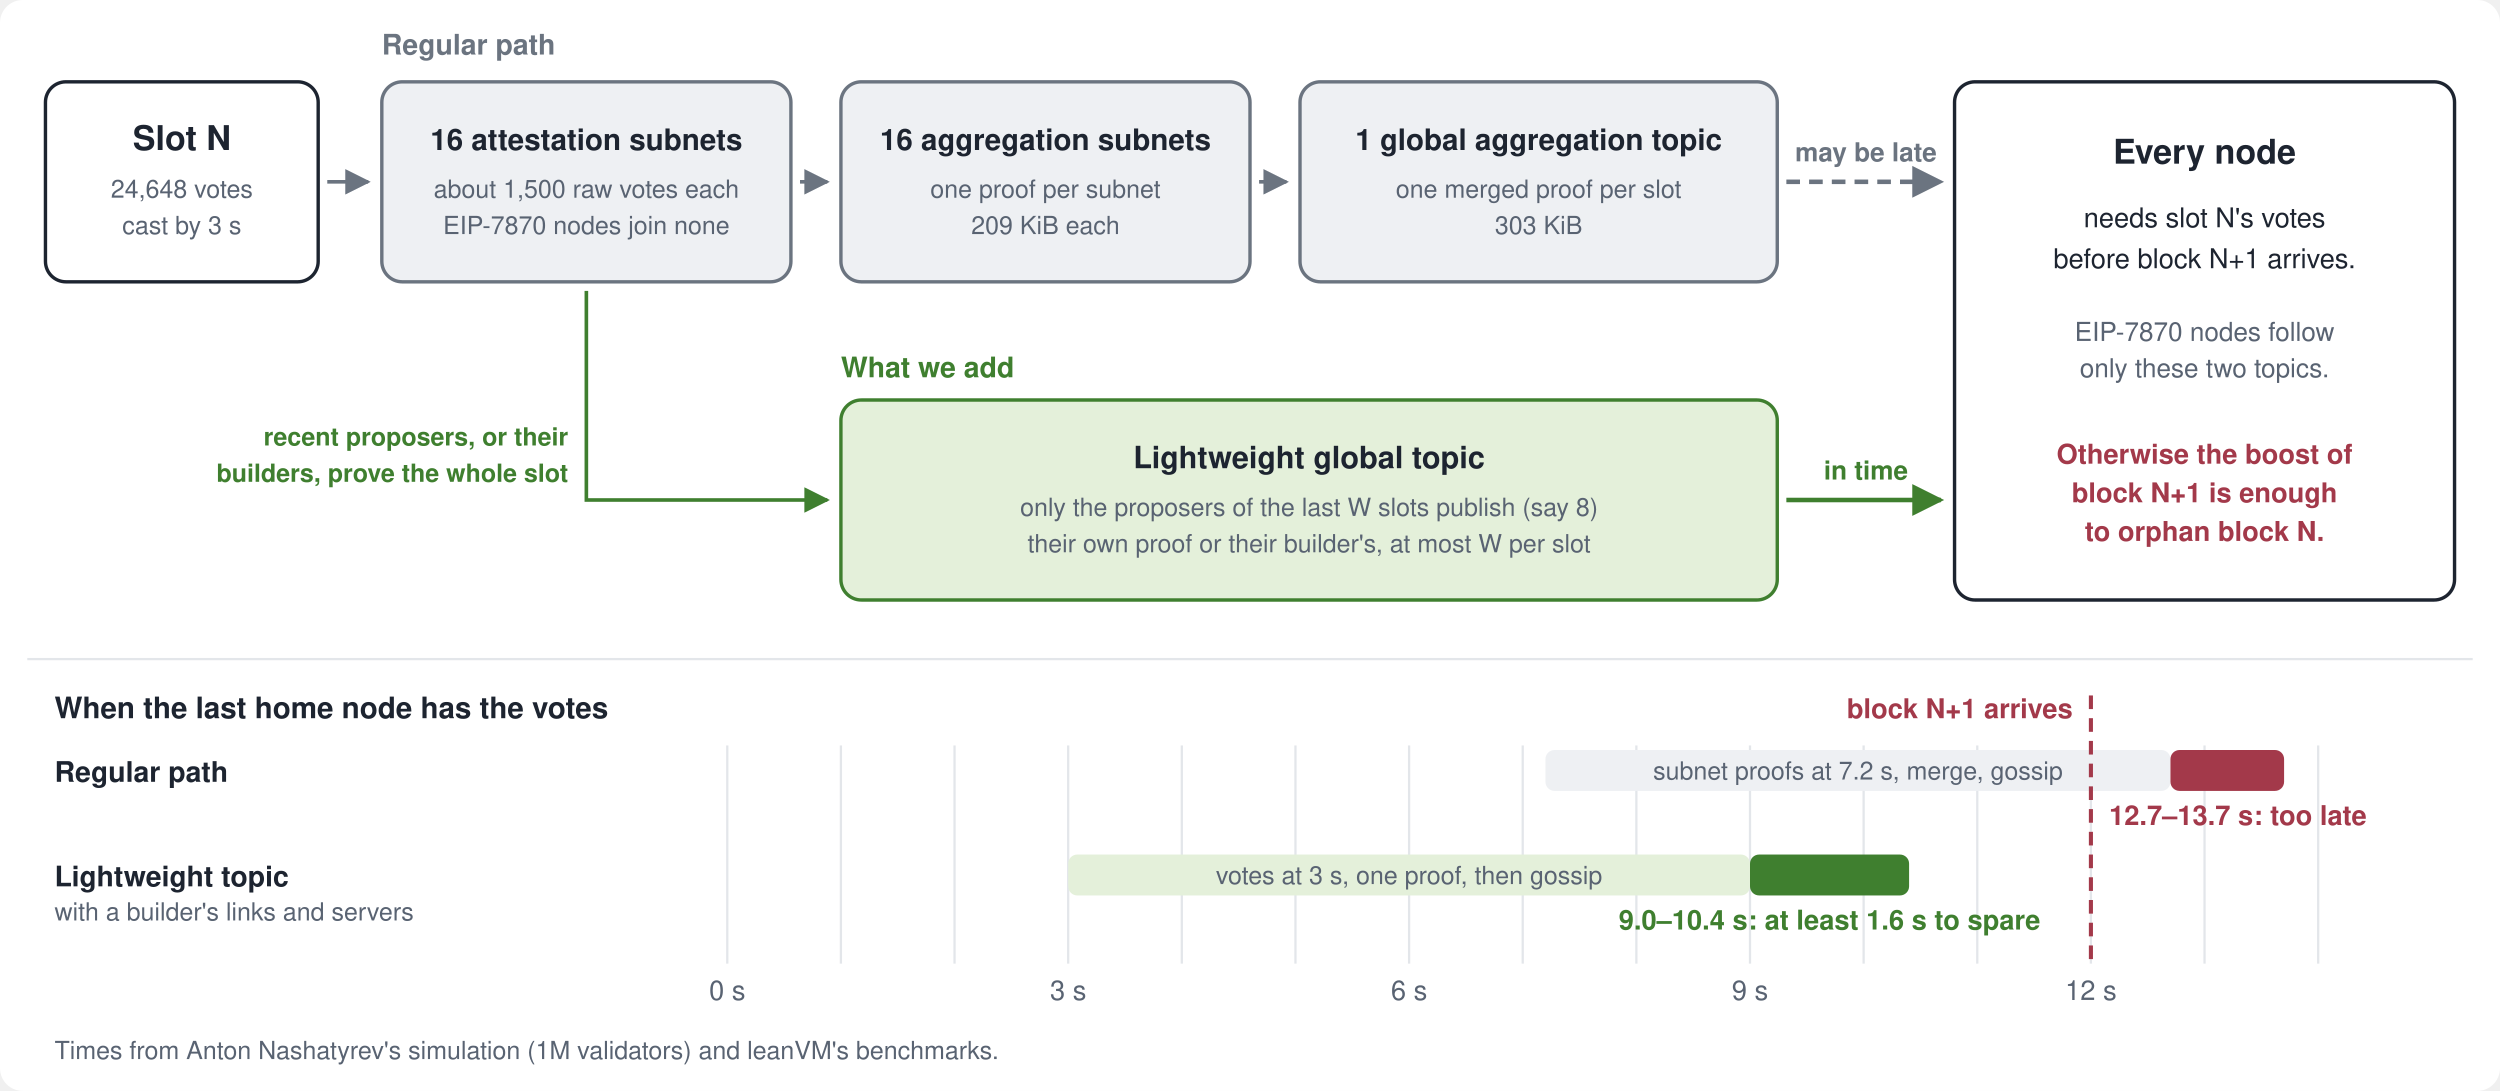
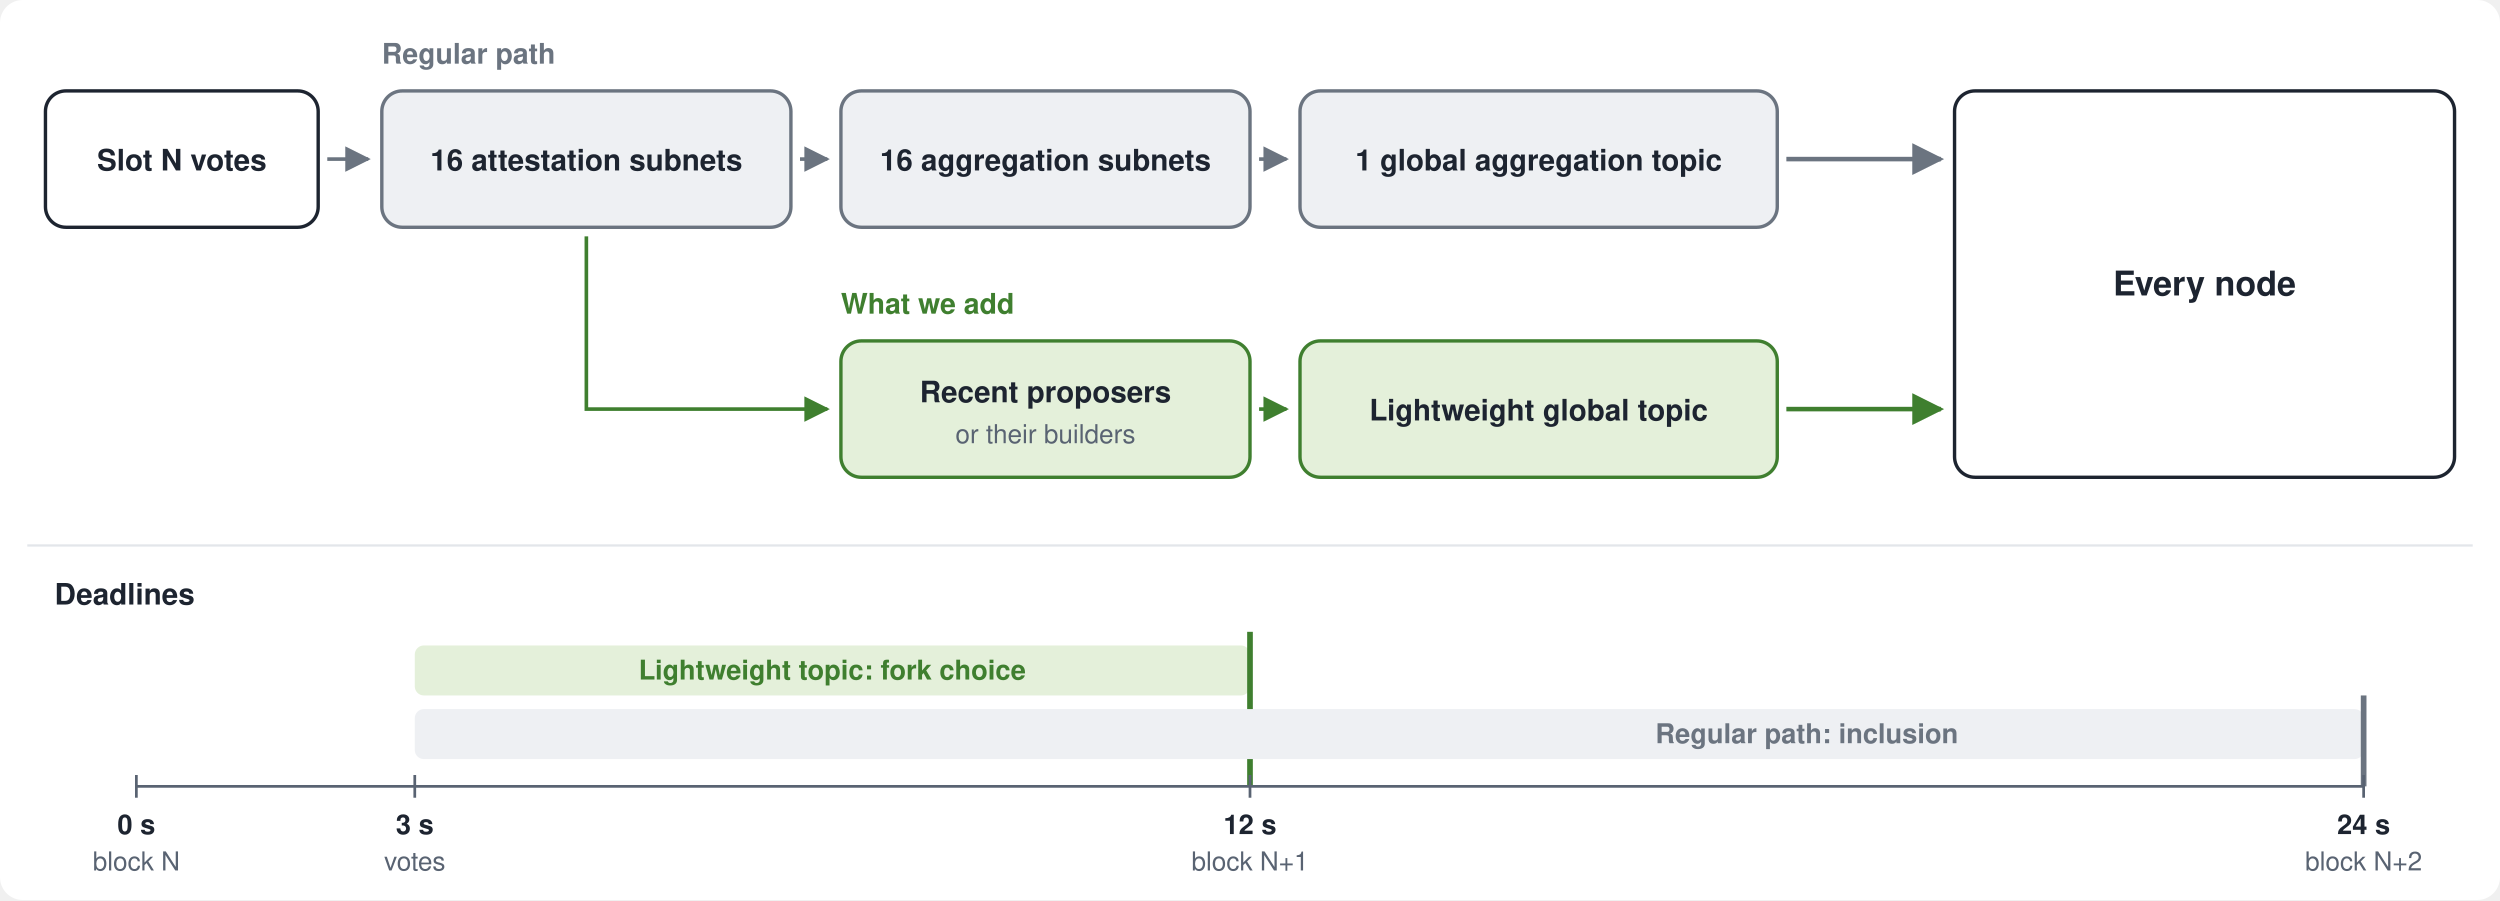
- <svg xmlns="http://www.w3.org/2000/svg" viewBox="0 0 1100 480" width="1100" height="480" font-family="-apple-system, BlinkMacSystemFont, 'Segoe UI', Helvetica, Arial, sans-serif">
-   <rect width="1100" height="480" rx="10" fill="#ffffff" />
+ <svg xmlns="http://www.w3.org/2000/svg" viewBox="0 0 1100 396" width="1100" height="396" font-family="-apple-system, BlinkMacSystemFont, 'Segoe UI', Helvetica, Arial, sans-serif">
+   <rect width="1100" height="396" rx="10" fill="#ffffff" />
  <defs>
    <marker id="arr-g" viewBox="0 0 10 10" refX="9" refY="5" markerWidth="7" markerHeight="7" orient="auto">
      <path d="M0,0 L10,5 L0,10 z" fill="#6b7480" />
    </marker>
    <marker id="arr-n" viewBox="0 0 10 10" refX="9" refY="5" markerWidth="7" markerHeight="7" orient="auto">
      <path d="M0,0 L10,5 L0,10 z" fill="#3f7f2f" />
    </marker>
  </defs>
-   <text x="168" y="24" font-size="12.5" fill="#6b7480" font-weight="700" text-anchor="start">Regular path</text>
-   <rect x="20" y="36" width="120" height="88" rx="9" fill="#ffffff" stroke="#1d2430" stroke-width="1.5" />
-   <text x="80.0" y="66" font-size="15" fill="#1d2430" font-weight="700" text-anchor="middle">Slot N</text>
-   <text x="80.0" y="87" font-size="11" fill="#596372" text-anchor="middle">24,648 votes</text>
-   <text x="80.0" y="103" font-size="11" fill="#596372" text-anchor="middle">cast by 3 s</text>
-   <rect x="168" y="36" width="180" height="88" rx="9" fill="#eef0f3" stroke="#6b7480" stroke-width="1.5" />
-   <text x="258.0" y="66" font-size="13" fill="#1d2430" font-weight="700" text-anchor="middle">16 attestation subnets</text>
-   <text x="258.0" y="87" font-size="11" fill="#596372" text-anchor="middle">about 1,500 raw votes each</text>
-   <text x="258.0" y="103" font-size="11" fill="#596372" text-anchor="middle">EIP-7870 nodes join none</text>
-   <rect x="370" y="36" width="180" height="88" rx="9" fill="#eef0f3" stroke="#6b7480" stroke-width="1.5" />
-   <text x="460.0" y="66" font-size="13" fill="#1d2430" font-weight="700" text-anchor="middle">16 aggregation subnets</text>
-   <text x="460.0" y="87" font-size="11" fill="#596372" text-anchor="middle">one proof per subnet</text>
-   <text x="460.0" y="103" font-size="11" fill="#596372" text-anchor="middle">209 KiB each</text>
-   <rect x="572" y="36" width="210" height="88" rx="9" fill="#eef0f3" stroke="#6b7480" stroke-width="1.5" />
-   <text x="677.0" y="66" font-size="13" fill="#1d2430" font-weight="700" text-anchor="middle">1 global aggregation topic</text>
-   <text x="677.0" y="87" font-size="11" fill="#596372" text-anchor="middle">one merged proof per slot</text>
-   <text x="677.0" y="103" font-size="11" fill="#596372" text-anchor="middle">303 KiB</text>
-   <line x1="144" y1="80.0" x2="162" y2="80.0" stroke="#6b7480" stroke-width="1.6" marker-end="url(#arr-g)" />
-   <line x1="352" y1="80.0" x2="364" y2="80.0" stroke="#6b7480" stroke-width="1.6" marker-end="url(#arr-g)" />
-   <line x1="554" y1="80.0" x2="566" y2="80.0" stroke="#6b7480" stroke-width="1.6" marker-end="url(#arr-g)" />
-   <text x="370" y="166" font-size="12.5" fill="#3f7f2f" font-weight="700" text-anchor="start">What we add</text>
-   <rect x="370" y="176" width="412" height="88" rx="9" fill="#e4f0da" stroke="#3f7f2f" stroke-width="1.5" />
-   <text x="576.0" y="206" font-size="13.5" fill="#1d2430" font-weight="700" text-anchor="middle">Lightweight global topic</text>
-   <text x="576.0" y="227" font-size="11" fill="#596372" text-anchor="middle">only the proposers of the last W slots publish (say 8)</text>
-   <text x="576.0" y="243" font-size="11" fill="#596372" text-anchor="middle">their own proof or their builder's, at most W per slot</text>
-   <path d="M258,128 V220.0 H364" fill="none" stroke="#3f7f2f" stroke-width="1.6" marker-end="url(#arr-n)" />
-   <text x="250" y="196.0" font-size="11" fill="#3f7f2f" font-weight="600" text-anchor="end">recent proposers, or their</text>
-   <text x="250" y="212.0" font-size="11" fill="#3f7f2f" font-weight="600" text-anchor="end">builders, prove the whole slot</text>
-   <rect x="860" y="36" width="220" height="228" rx="9" fill="#ffffff" stroke="#1d2430" stroke-width="1.5" />
-   <text x="970.0" y="72" font-size="15" fill="#1d2430" font-weight="700" text-anchor="middle">Every node</text>
-   <text x="970.0" y="100" font-size="12" fill="#1d2430" text-anchor="middle">needs slot N's votes</text>
-   <text x="970.0" y="118" font-size="12" fill="#1d2430" text-anchor="middle">before block N+1 arrives.</text>
-   <text x="970.0" y="150" font-size="11.5" fill="#596372" text-anchor="middle">EIP-7870 nodes follow</text>
-   <text x="970.0" y="166" font-size="11.5" fill="#596372" text-anchor="middle">only these two topics.</text>
-   <text x="970.0" y="204" font-size="12" fill="#a3394a" font-weight="600" text-anchor="middle">Otherwise the boost of</text>
-   <text x="970.0" y="221" font-size="12" fill="#a3394a" font-weight="600" text-anchor="middle">block N+1 is enough</text>
-   <text x="970.0" y="238" font-size="12" fill="#a3394a" font-weight="600" text-anchor="middle">to orphan block N.</text>
-   <line x1="786" y1="80.0" x2="854" y2="80.0" stroke="#6b7480" stroke-width="2" stroke-dasharray="6 4" marker-end="url(#arr-g)" />
-   <text x="821.0" y="71.0" font-size="11.5" fill="#6b7480" font-weight="600" text-anchor="middle">may be late</text>
-   <line x1="786" y1="220.0" x2="854" y2="220.0" stroke="#3f7f2f" stroke-width="2" marker-end="url(#arr-n)" />
-   <text x="821.0" y="211.0" font-size="11.5" fill="#3f7f2f" font-weight="600" text-anchor="middle">in time</text>
-   <line x1="12" y1="290" x2="1088" y2="290" stroke="#e3e6ea" />
-   <text x="24" y="316" font-size="13" fill="#1d2430" font-weight="700" text-anchor="start">When the last home node has the votes</text>
-   <line x1="320" y1="328" x2="320" y2="424" stroke="#e3e6ea" />
-   <line x1="370" y1="328" x2="370" y2="424" stroke="#e3e6ea" />
-   <line x1="420" y1="328" x2="420" y2="424" stroke="#e3e6ea" />
-   <line x1="470" y1="328" x2="470" y2="424" stroke="#e3e6ea" />
-   <line x1="520" y1="328" x2="520" y2="424" stroke="#e3e6ea" />
-   <line x1="570" y1="328" x2="570" y2="424" stroke="#e3e6ea" />
-   <line x1="620" y1="328" x2="620" y2="424" stroke="#e3e6ea" />
-   <line x1="670" y1="328" x2="670" y2="424" stroke="#e3e6ea" />
-   <line x1="720" y1="328" x2="720" y2="424" stroke="#e3e6ea" />
-   <line x1="770" y1="328" x2="770" y2="424" stroke="#e3e6ea" />
-   <line x1="820" y1="328" x2="820" y2="424" stroke="#e3e6ea" />
-   <line x1="870" y1="328" x2="870" y2="424" stroke="#e3e6ea" />
-   <line x1="920" y1="328" x2="920" y2="424" stroke="#e3e6ea" />
-   <line x1="970" y1="328" x2="970" y2="424" stroke="#e3e6ea" />
-   <line x1="1020" y1="328" x2="1020" y2="424" stroke="#e3e6ea" />
-   <text x="320" y="440" font-size="12" fill="#596372" text-anchor="middle">0 s</text>
-   <text x="470" y="440" font-size="12" fill="#596372" text-anchor="middle">3 s</text>
-   <text x="620" y="440" font-size="12" fill="#596372" text-anchor="middle">6 s</text>
-   <text x="770" y="440" font-size="12" fill="#596372" text-anchor="middle">9 s</text>
-   <text x="920" y="440" font-size="12" fill="#596372" text-anchor="middle">12 s</text>
-   <text x="24" y="344" font-size="12.5" fill="#1d2430" font-weight="700" text-anchor="start">Regular path</text>
-   <rect x="680.0" y="330" width="275.0" height="18" rx="4" fill="#eef0f3" />
-   <text x="817.5" y="343" font-size="11" fill="#596372" text-anchor="middle">subnet proofs at 7.2 s, merge, gossip</text>
-   <rect x="955.0" y="330" width="50.0" height="18" rx="4" fill="#a3394a" />
-   <text x="928" y="363" font-size="12" fill="#a3394a" font-weight="600" text-anchor="start">12.7–13.7 s: too late</text>
-   <text x="24" y="390" font-size="12.5" fill="#1d2430" font-weight="700" text-anchor="start">Lightweight topic</text>
-   <text x="24" y="405" font-size="11" fill="#596372" text-anchor="start">with a builder's links and servers</text>
-   <rect x="470.0" y="376" width="300.0" height="18" rx="4" fill="#e4f0da" />
-   <text x="620.0" y="389" font-size="11" fill="#596372" text-anchor="middle">votes at 3 s, one proof, then gossip</text>
-   <rect x="770.0" y="376" width="70.0" height="18" rx="4" fill="#3f7f2f" />
-   <text x="805.0" y="409" font-size="12" fill="#3f7f2f" font-weight="600" text-anchor="middle">9.0–10.4 s: at least 1.6 s to spare</text>
-   <line x1="920" y1="306" x2="920" y2="424" stroke="#a3394a" stroke-width="1.8" stroke-dasharray="6 4" />
-   <text x="912" y="316" font-size="12" fill="#a3394a" font-weight="600" text-anchor="end">block N+1 arrives</text>
-   <text x="24" y="466" font-size="11" fill="#596372" text-anchor="start">Times from Anton Nashatyrev's simulation (1M validators) and leanVM's benchmarks.</text>
+   <text x="168" y="28" font-size="12.5" fill="#6b7480" font-weight="700" text-anchor="start">Regular path</text>
+   <rect x="20" y="40" width="120" height="60" rx="9" fill="#ffffff" stroke="#1d2430" stroke-width="1.5" />
+   <text x="80.0" y="75.0" font-size="13" fill="#1d2430" font-weight="700" text-anchor="middle">Slot N votes</text>
+   <rect x="168" y="40" width="180" height="60" rx="9" fill="#eef0f3" stroke="#6b7480" stroke-width="1.5" />
+   <text x="258.0" y="75.0" font-size="13" fill="#1d2430" font-weight="700" text-anchor="middle">16 attestation subnets</text>
+   <rect x="370" y="40" width="180" height="60" rx="9" fill="#eef0f3" stroke="#6b7480" stroke-width="1.5" />
+   <text x="460.0" y="75.0" font-size="13" fill="#1d2430" font-weight="700" text-anchor="middle">16 aggregation subnets</text>
+   <rect x="572" y="40" width="210" height="60" rx="9" fill="#eef0f3" stroke="#6b7480" stroke-width="1.5" />
+   <text x="677.0" y="75.0" font-size="13" fill="#1d2430" font-weight="700" text-anchor="middle">1 global aggregation topic</text>
+   <line x1="144" y1="70.0" x2="162" y2="70.0" stroke="#6b7480" stroke-width="1.6" marker-end="url(#arr-g)" />
+   <line x1="352" y1="70.0" x2="364" y2="70.0" stroke="#6b7480" stroke-width="1.6" marker-end="url(#arr-g)" />
+   <line x1="554" y1="70.0" x2="566" y2="70.0" stroke="#6b7480" stroke-width="1.6" marker-end="url(#arr-g)" />
+   <text x="370" y="138" font-size="12.5" fill="#3f7f2f" font-weight="700" text-anchor="start">What we add</text>
+   <rect x="370" y="150" width="180" height="60" rx="9" fill="#e4f0da" stroke="#3f7f2f" stroke-width="1.5" />
+   <text x="460.0" y="177.0" font-size="13" fill="#1d2430" font-weight="700" text-anchor="middle">Recent proposers</text>
+   <text x="460.0" y="195.0" font-size="11.5" fill="#596372" text-anchor="middle">or their builders</text>
+   <rect x="572" y="150" width="210" height="60" rx="9" fill="#e4f0da" stroke="#3f7f2f" stroke-width="1.5" />
+   <text x="677.0" y="185.0" font-size="13" fill="#1d2430" font-weight="700" text-anchor="middle">Lightweight global topic</text>
+   <path d="M258,104 V180.0 H364" fill="none" stroke="#3f7f2f" stroke-width="1.6" marker-end="url(#arr-n)" />
+   <line x1="554" y1="180.0" x2="566" y2="180.0" stroke="#3f7f2f" stroke-width="1.6" marker-end="url(#arr-n)" />
+   <rect x="860" y="40" width="220" height="170" rx="9" fill="#ffffff" stroke="#1d2430" stroke-width="1.5" />
+   <text x="970.0" y="130.0" font-size="15" fill="#1d2430" font-weight="700" text-anchor="middle">Every node</text>
+   <line x1="786" y1="70.0" x2="854" y2="70.0" stroke="#6b7480" stroke-width="2" marker-end="url(#arr-g)" />
+   <line x1="786" y1="180.0" x2="854" y2="180.0" stroke="#3f7f2f" stroke-width="2" marker-end="url(#arr-n)" />
+   <line x1="12" y1="240" x2="1088" y2="240" stroke="#e3e6ea" />
+   <text x="24" y="266" font-size="13" fill="#1d2430" font-weight="700" text-anchor="start">Deadlines</text>
+   <rect x="182.5" y="284" width="367.5" height="22" rx="4" fill="#e4f0da" />
+   <line x1="550.0" y1="278" x2="550.0" y2="346" stroke="#3f7f2f" stroke-width="2.5" />
+   <text x="366.2" y="299" font-size="12" fill="#3f7f2f" font-weight="600" text-anchor="middle">Lightweight topic: fork choice</text>
+   <rect x="182.5" y="312" width="857.5" height="22" rx="4" fill="#eef0f3" />
+   <line x1="1040.0" y1="306" x2="1040.0" y2="346" stroke="#6b7480" stroke-width="2.5" />
+   <text x="795.0" y="327" font-size="12" fill="#6b7480" font-weight="600" text-anchor="middle">Regular path: inclusion</text>
+   <line x1="60.0" y1="346" x2="1040.0" y2="346" stroke="#596372" stroke-width="1.2" />
+   <line x1="60.0" y1="341" x2="60.0" y2="351" stroke="#596372" stroke-width="1.2" />
+   <text x="60.0" y="367" font-size="12" fill="#1d2430" font-weight="600" text-anchor="middle">0 s</text>
+   <text x="60.0" y="383" font-size="11.5" fill="#596372" text-anchor="middle">block N</text>
+   <line x1="182.5" y1="341" x2="182.5" y2="351" stroke="#596372" stroke-width="1.2" />
+   <text x="182.5" y="367" font-size="12" fill="#1d2430" font-weight="600" text-anchor="middle">3 s</text>
+   <text x="182.5" y="383" font-size="11.5" fill="#596372" text-anchor="middle">votes</text>
+   <line x1="550.0" y1="341" x2="550.0" y2="351" stroke="#596372" stroke-width="1.2" />
+   <text x="550.0" y="367" font-size="12" fill="#1d2430" font-weight="600" text-anchor="middle">12 s</text>
+   <text x="550.0" y="383" font-size="11.5" fill="#596372" text-anchor="middle">block N+1</text>
+   <line x1="1040.0" y1="341" x2="1040.0" y2="351" stroke="#596372" stroke-width="1.2" />
+   <text x="1040.0" y="367" font-size="12" fill="#1d2430" font-weight="600" text-anchor="middle">24 s</text>
+   <text x="1040.0" y="383" font-size="11.5" fill="#596372" text-anchor="middle">block N+2</text>
</svg>
